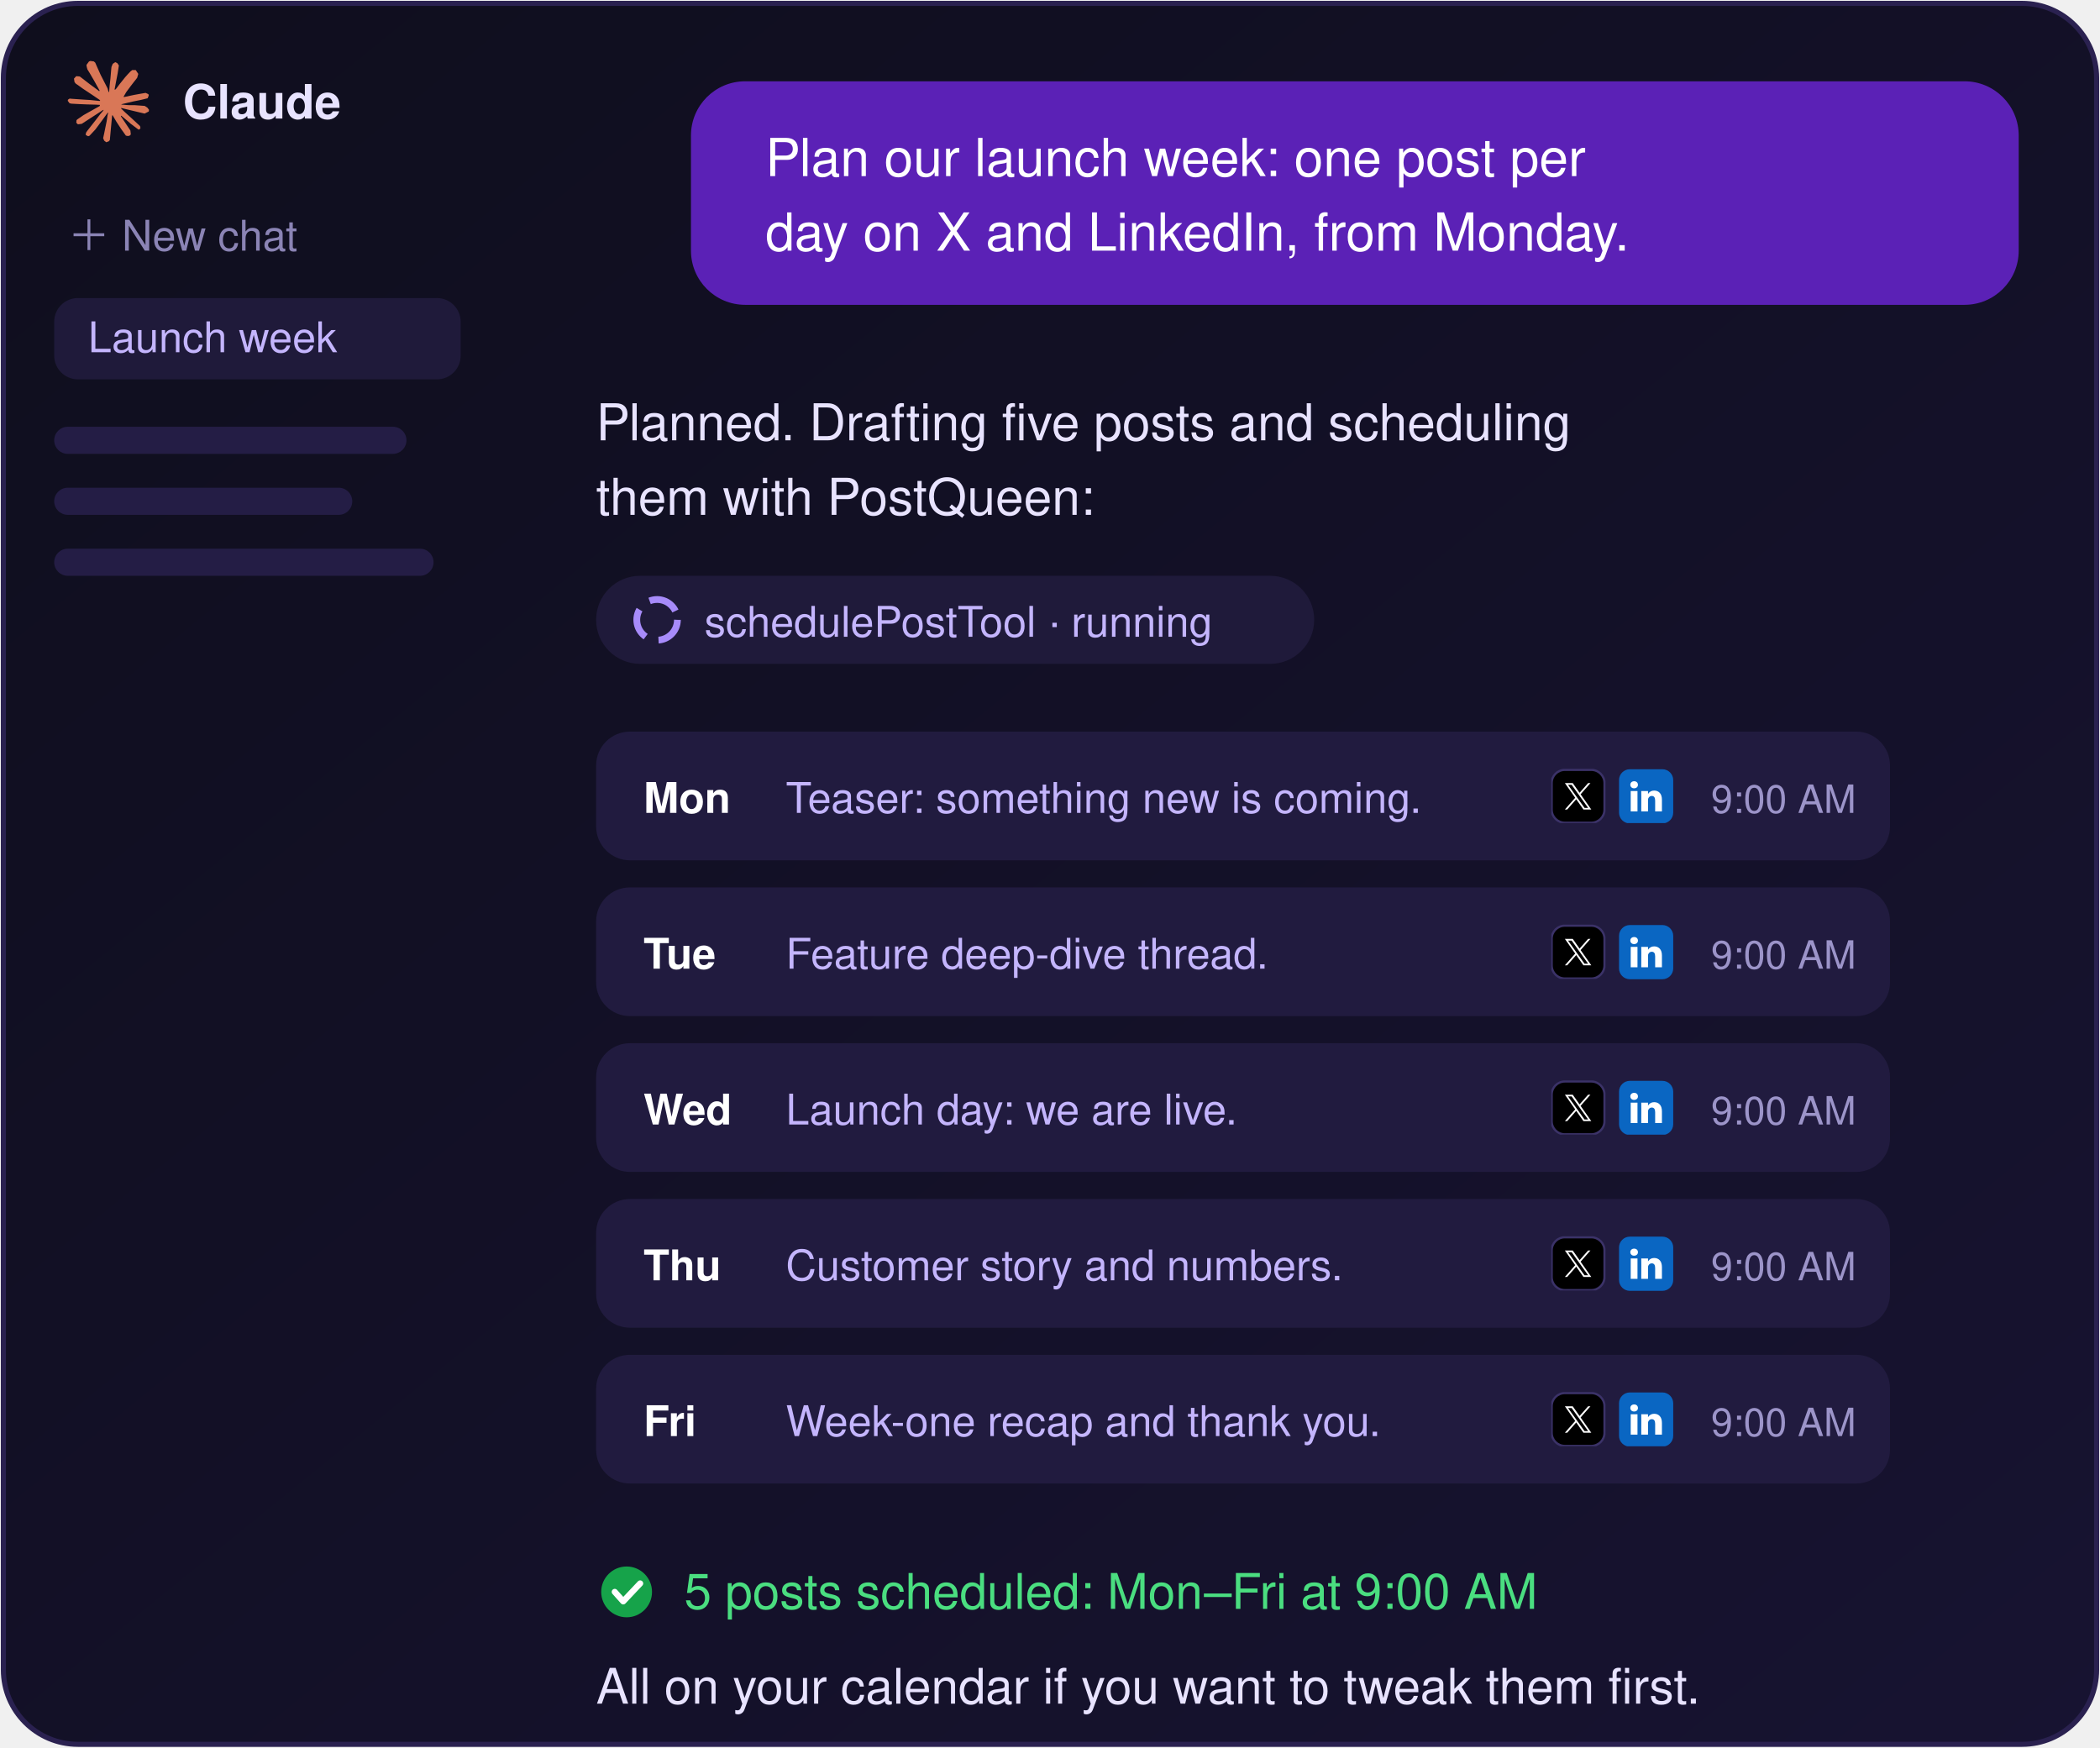
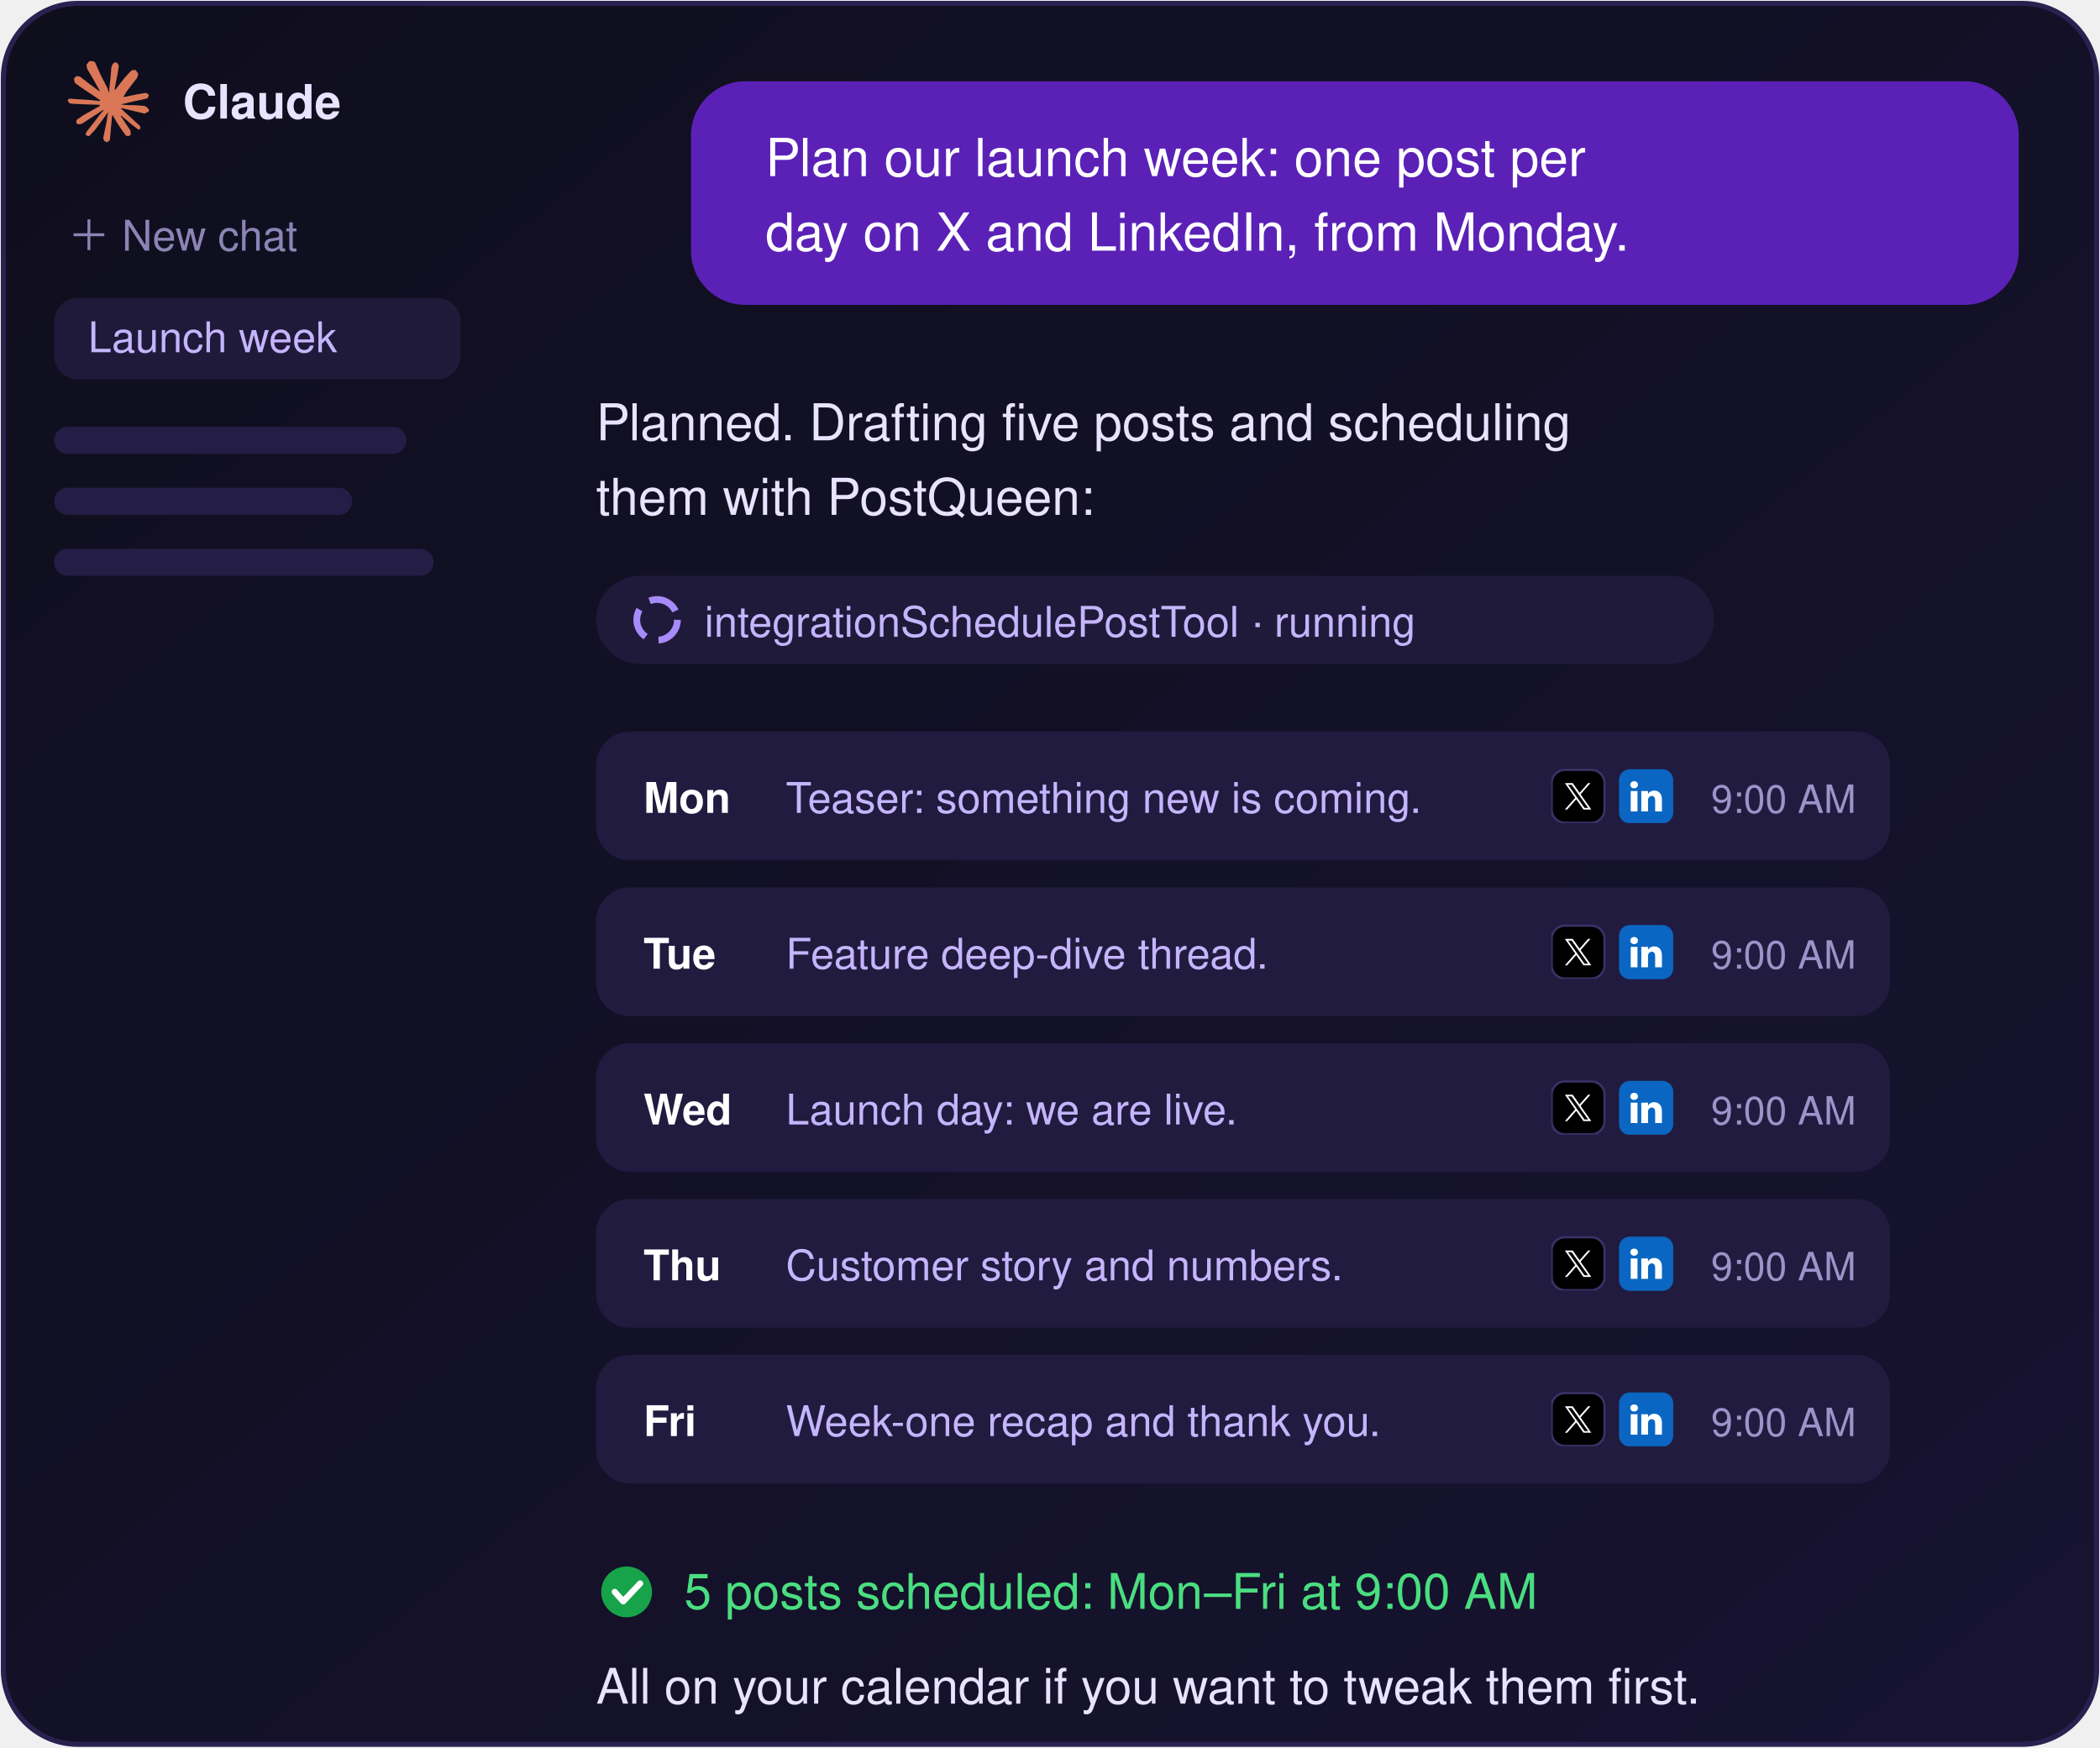
<svg xmlns="http://www.w3.org/2000/svg" width="620" height="516" viewBox="0 0 620 516" role="img" aria-label="Claude with the PostQueen connector: it plans a five-post launch week and schedules every post to X and LinkedIn.">
  <defs>
    <linearGradient id="bg" x1="0" y1="0" x2="1" y2="1">
      <stop offset="0" stop-color="#0f0e1d" />
      <stop offset="1" stop-color="#171331" />
    </linearGradient>
  </defs>
  <rect x="1" y="1" width="618" height="514" rx="22" fill="url(#bg)" stroke="#2a2150" stroke-width="1.5" />
  <svg viewBox="0 0 24 24" width="24" height="24" x="20" y="18" fill="#d97757">
    <path d="m4.714 15.956 4.717-2.647.079-.231-.079-.128h-.231l-.789-.049-2.696-.073-2.337-.097-2.265-.121-.571-.121-.534-.704.055-.352.48-.322.686.061 1.518.103 2.277.158 1.651.097 2.447.255h.389l.055-.158-.134-.097-.103-.097L6.973 9.836l-2.55-1.688-1.336-.971-.723-.492-.364-.461-.158-1.008.656-.723.88.061.225.061.892.686 1.906 1.475 2.489 1.834.364.303.146-.103.018-.073-.164-.273-1.354-2.447-1.445-2.489-.643-1.032-.17-.619c-.061-.255-.103-.467-.103-.729L6.287.134 6.7 0l.996.134.419.364.619 1.415 1.002 2.228 1.554 3.03.455.898.243.832.091.255h.158v-.146l.128-1.706.237-2.095.231-2.696.079-.759.376-.911.747-.492.583.279.48.686-.067.443-.285 1.852-.559 2.902-.364 1.943h.212l.243-.243.984-1.305 1.651-2.064.729-.82.85-.905.546-.431h1.032l.759 1.129-.34 1.166-1.062 1.348-.88 1.141-1.263 1.7-.789 1.36.073.109.188-.018 2.853-.607 1.542-.279 1.84-.316.832.389.091.395-.328.807-1.967.486-2.307.461-3.436.814-.043.03.049.061 1.548.146.662.036h1.621l3.018.225.789.522.474.638-.079.486-1.214.619-1.639-.389-3.825-.911-1.311-.328h-.182v.109l1.093 1.069 2.003 1.809 2.507 2.331.128.577-.322.455-.34-.049-2.204-1.657-.85-.747-1.925-1.621h-.128v.17l.443.65 2.344 3.521.121 1.081-.17.352-.607.212-.668-.121-1.372-1.925L14.38 17.959l-1.141-1.943-.14.079-.674 7.255-.316.37-.729.279-.607-.461-.322-.747.322-1.475.389-1.925.316-1.53.285-1.9.17-.631-.012-.043-.14.018-1.433 1.967-2.18 2.945-1.724 1.846-.413.164-.716-.37.067-.662.401-.589 2.386-3.036 1.439-1.882.929-1.087-.006-.158h-.055l-6.338 4.116-1.129.146-.486-.455.061-.747.231-.243 1.906-1.311Z" />
  </svg>
  <text x="54" y="35" font-family="'Segoe UI',Helvetica,Arial,sans-serif" font-size="14" font-weight="700" fill="#e8e3ff">Claude</text>
  <text x="20" y="74" font-family="'Segoe UI',Helvetica,Arial,sans-serif" font-size="12.5" fill="#8b84b5">＋ New chat</text>
  <rect x="16" y="88" width="120" height="24" rx="7" fill="#1f1a3a" />
  <text x="26" y="104" font-family="'Segoe UI',Helvetica,Arial,sans-serif" font-size="12.5" fill="#c4b5fd">Launch week</text>
  <rect x="16" y="126" width="104" height="8" rx="4" fill="#241d45" />
  <rect x="16" y="144" width="88" height="8" rx="4" fill="#241d45" />
  <rect x="16" y="162" width="112" height="8" rx="4" fill="#241d45" />
  <rect x="204" y="24" width="392" height="66" rx="16" fill="#5b21b6" />
  <text x="226" y="52" font-family="'Segoe UI',Helvetica,Arial,sans-serif" font-size="15.5" fill="#ffffff">Plan our launch week: one post per</text>
  <text x="226" y="74" font-family="'Segoe UI',Helvetica,Arial,sans-serif" font-size="15.5" fill="#ffffff">day on X and LinkedIn, from Monday.</text>
  <text x="176" y="130" font-family="'Segoe UI',Helvetica,Arial,sans-serif" font-size="15" fill="#e8e3ff">Planned. Drafting five posts and scheduling</text>
  <text x="176" y="152" font-family="'Segoe UI',Helvetica,Arial,sans-serif" font-size="15" fill="#e8e3ff">them with PostQueen:</text>
-   <rect x="176" y="170" width="212" height="26" rx="13" fill="#1f1a3a" />
+   <rect x="176" y="170" width="330" height="26" rx="13" fill="#1f1a3a" />
  <circle cx="194" cy="183" r="6" fill="none" stroke="#a78bfa" stroke-width="2" stroke-dasharray="9 4" />
-   <text x="208" y="188" font-family="'Segoe UI',Helvetica,Arial,sans-serif" font-size="12.5" fill="#c4b5fd">schedulePostTool · running</text>
+   <text x="208" y="188" font-family="'Segoe UI',Helvetica,Arial,sans-serif" font-size="12.5" fill="#c4b5fd">integrationSchedulePostTool · running</text>
  <rect x="176" y="216" width="382" height="38" rx="10" fill="#211b3f" />
  <text x="190" y="240" font-family="'Segoe UI',Helvetica,Arial,sans-serif" font-size="12.5" font-weight="700" fill="#ffffff">Mon</text>
  <text x="232" y="240" font-family="'Segoe UI',Helvetica,Arial,sans-serif" font-size="12.5" fill="#c4b5fd">Teaser: something new is coming.</text>
  <svg viewBox="0 0 49 49" width="16" height="16" x="458" y="227">
    <rect x="0.339" y="0.925" width="47.777" height="47.777" rx="11.944" fill="black" stroke="#3b3268" stroke-width="2" />
    <path d="M26.503 22.985L35.397 12.869H33.289L25.563 21.651L19.397 12.869H12.283L21.61 26.15L12.283 36.758H14.39L22.544 27.482L29.058 36.758H36.172L26.503 22.985ZM23.616 26.267L22.669 24.944L15.15 14.424H18.388L24.457 22.917L25.4 24.24L33.288 35.279H30.051L23.616 26.267Z" fill="white" />
  </svg>
  <svg viewBox="0 0 70 70" width="16" height="16" x="478" y="227">
    <rect x="-0.007" y="0.496" width="69.999" height="69.999" rx="14" fill="#0A66C2" />
    <path d="M14.577 20.527C14.577 19.213 15.037 18.129 15.956 17.275C16.876 16.421 18.071 15.994 19.543 15.994C20.988 15.994 22.157 16.415 23.051 17.255C23.97 18.122 24.43 19.252 24.43 20.645C24.43 21.906 23.983 22.957 23.09 23.798C22.17 24.665 20.962 25.099 19.464 25.099H19.425C17.979 25.099 16.81 24.665 15.917 23.798C15.023 22.931 14.577 21.84 14.577 20.527ZM15.089 55.014L15.089 28.685H23.839V55.014H15.089ZM28.687 55.014H37.437V40.312C37.437 39.393 37.542 38.683 37.752 38.184C38.12 37.291 38.678 36.535 39.427 35.918C40.176 35.3 41.115 34.992 42.245 34.992C45.188 34.992 46.66 36.975 46.66 40.943V55.014H55.409V39.918C55.409 36.029 54.49 33.08 52.651 31.07C50.811 29.06 48.381 28.055 45.359 28.055C41.969 28.055 39.329 29.513 37.437 32.43V32.509H37.397L37.437 32.43V28.685H28.687C28.739 29.526 28.766 32.141 28.766 36.529C28.766 40.917 28.739 47.078 28.687 55.014Z" fill="white" />
  </svg>
  <text x="548" y="240" text-anchor="end" font-family="'Segoe UI',Helvetica,Arial,sans-serif" font-size="11.5" fill="#9c94c9">9:00 AM</text>
  <rect x="176" y="262" width="382" height="38" rx="10" fill="#211b3f" />
  <text x="190" y="286" font-family="'Segoe UI',Helvetica,Arial,sans-serif" font-size="12.5" font-weight="700" fill="#ffffff">Tue</text>
  <text x="232" y="286" font-family="'Segoe UI',Helvetica,Arial,sans-serif" font-size="12.5" fill="#c4b5fd">Feature deep-dive thread.</text>
  <svg viewBox="0 0 49 49" width="16" height="16" x="458" y="273">
    <rect x="0.339" y="0.925" width="47.777" height="47.777" rx="11.944" fill="black" stroke="#3b3268" stroke-width="2" />
    <path d="M26.503 22.985L35.397 12.869H33.289L25.563 21.651L19.397 12.869H12.283L21.61 26.15L12.283 36.758H14.39L22.544 27.482L29.058 36.758H36.172L26.503 22.985ZM23.616 26.267L22.669 24.944L15.15 14.424H18.388L24.457 22.917L25.4 24.24L33.288 35.279H30.051L23.616 26.267Z" fill="white" />
  </svg>
  <svg viewBox="0 0 70 70" width="16" height="16" x="478" y="273">
    <rect x="-0.007" y="0.496" width="69.999" height="69.999" rx="14" fill="#0A66C2" />
    <path d="M14.577 20.527C14.577 19.213 15.037 18.129 15.956 17.275C16.876 16.421 18.071 15.994 19.543 15.994C20.988 15.994 22.157 16.415 23.051 17.255C23.97 18.122 24.43 19.252 24.43 20.645C24.43 21.906 23.983 22.957 23.09 23.798C22.17 24.665 20.962 25.099 19.464 25.099H19.425C17.979 25.099 16.81 24.665 15.917 23.798C15.023 22.931 14.577 21.84 14.577 20.527ZM15.089 55.014L15.089 28.685H23.839V55.014H15.089ZM28.687 55.014H37.437V40.312C37.437 39.393 37.542 38.683 37.752 38.184C38.12 37.291 38.678 36.535 39.427 35.918C40.176 35.3 41.115 34.992 42.245 34.992C45.188 34.992 46.66 36.975 46.66 40.943V55.014H55.409V39.918C55.409 36.029 54.49 33.08 52.651 31.07C50.811 29.06 48.381 28.055 45.359 28.055C41.969 28.055 39.329 29.513 37.437 32.43V32.509H37.397L37.437 32.43V28.685H28.687C28.739 29.526 28.766 32.141 28.766 36.529C28.766 40.917 28.739 47.078 28.687 55.014Z" fill="white" />
  </svg>
  <text x="548" y="286" text-anchor="end" font-family="'Segoe UI',Helvetica,Arial,sans-serif" font-size="11.5" fill="#9c94c9">9:00 AM</text>
  <rect x="176" y="308" width="382" height="38" rx="10" fill="#211b3f" />
  <text x="190" y="332" font-family="'Segoe UI',Helvetica,Arial,sans-serif" font-size="12.5" font-weight="700" fill="#ffffff">Wed</text>
  <text x="232" y="332" font-family="'Segoe UI',Helvetica,Arial,sans-serif" font-size="12.5" fill="#c4b5fd">Launch day: we are live.</text>
  <svg viewBox="0 0 49 49" width="16" height="16" x="458" y="319">
    <rect x="0.339" y="0.925" width="47.777" height="47.777" rx="11.944" fill="black" stroke="#3b3268" stroke-width="2" />
    <path d="M26.503 22.985L35.397 12.869H33.289L25.563 21.651L19.397 12.869H12.283L21.61 26.15L12.283 36.758H14.39L22.544 27.482L29.058 36.758H36.172L26.503 22.985ZM23.616 26.267L22.669 24.944L15.15 14.424H18.388L24.457 22.917L25.4 24.24L33.288 35.279H30.051L23.616 26.267Z" fill="white" />
  </svg>
  <svg viewBox="0 0 70 70" width="16" height="16" x="478" y="319">
    <rect x="-0.007" y="0.496" width="69.999" height="69.999" rx="14" fill="#0A66C2" />
    <path d="M14.577 20.527C14.577 19.213 15.037 18.129 15.956 17.275C16.876 16.421 18.071 15.994 19.543 15.994C20.988 15.994 22.157 16.415 23.051 17.255C23.97 18.122 24.43 19.252 24.43 20.645C24.43 21.906 23.983 22.957 23.09 23.798C22.17 24.665 20.962 25.099 19.464 25.099H19.425C17.979 25.099 16.81 24.665 15.917 23.798C15.023 22.931 14.577 21.84 14.577 20.527ZM15.089 55.014L15.089 28.685H23.839V55.014H15.089ZM28.687 55.014H37.437V40.312C37.437 39.393 37.542 38.683 37.752 38.184C38.12 37.291 38.678 36.535 39.427 35.918C40.176 35.3 41.115 34.992 42.245 34.992C45.188 34.992 46.66 36.975 46.66 40.943V55.014H55.409V39.918C55.409 36.029 54.49 33.08 52.651 31.07C50.811 29.06 48.381 28.055 45.359 28.055C41.969 28.055 39.329 29.513 37.437 32.43V32.509H37.397L37.437 32.43V28.685H28.687C28.739 29.526 28.766 32.141 28.766 36.529C28.766 40.917 28.739 47.078 28.687 55.014Z" fill="white" />
  </svg>
  <text x="548" y="332" text-anchor="end" font-family="'Segoe UI',Helvetica,Arial,sans-serif" font-size="11.5" fill="#9c94c9">9:00 AM</text>
  <rect x="176" y="354" width="382" height="38" rx="10" fill="#211b3f" />
  <text x="190" y="378" font-family="'Segoe UI',Helvetica,Arial,sans-serif" font-size="12.5" font-weight="700" fill="#ffffff">Thu</text>
  <text x="232" y="378" font-family="'Segoe UI',Helvetica,Arial,sans-serif" font-size="12.5" fill="#c4b5fd">Customer story and numbers.</text>
  <svg viewBox="0 0 49 49" width="16" height="16" x="458" y="365">
    <rect x="0.339" y="0.925" width="47.777" height="47.777" rx="11.944" fill="black" stroke="#3b3268" stroke-width="2" />
    <path d="M26.503 22.985L35.397 12.869H33.289L25.563 21.651L19.397 12.869H12.283L21.61 26.15L12.283 36.758H14.39L22.544 27.482L29.058 36.758H36.172L26.503 22.985ZM23.616 26.267L22.669 24.944L15.15 14.424H18.388L24.457 22.917L25.4 24.24L33.288 35.279H30.051L23.616 26.267Z" fill="white" />
  </svg>
  <svg viewBox="0 0 70 70" width="16" height="16" x="478" y="365">
    <rect x="-0.007" y="0.496" width="69.999" height="69.999" rx="14" fill="#0A66C2" />
    <path d="M14.577 20.527C14.577 19.213 15.037 18.129 15.956 17.275C16.876 16.421 18.071 15.994 19.543 15.994C20.988 15.994 22.157 16.415 23.051 17.255C23.97 18.122 24.43 19.252 24.43 20.645C24.43 21.906 23.983 22.957 23.09 23.798C22.17 24.665 20.962 25.099 19.464 25.099H19.425C17.979 25.099 16.81 24.665 15.917 23.798C15.023 22.931 14.577 21.84 14.577 20.527ZM15.089 55.014L15.089 28.685H23.839V55.014H15.089ZM28.687 55.014H37.437V40.312C37.437 39.393 37.542 38.683 37.752 38.184C38.12 37.291 38.678 36.535 39.427 35.918C40.176 35.3 41.115 34.992 42.245 34.992C45.188 34.992 46.66 36.975 46.66 40.943V55.014H55.409V39.918C55.409 36.029 54.49 33.08 52.651 31.07C50.811 29.06 48.381 28.055 45.359 28.055C41.969 28.055 39.329 29.513 37.437 32.43V32.509H37.397L37.437 32.43V28.685H28.687C28.739 29.526 28.766 32.141 28.766 36.529C28.766 40.917 28.739 47.078 28.687 55.014Z" fill="white" />
  </svg>
  <text x="548" y="378" text-anchor="end" font-family="'Segoe UI',Helvetica,Arial,sans-serif" font-size="11.5" fill="#9c94c9">9:00 AM</text>
  <rect x="176" y="400" width="382" height="38" rx="10" fill="#211b3f" />
  <text x="190" y="424" font-family="'Segoe UI',Helvetica,Arial,sans-serif" font-size="12.5" font-weight="700" fill="#ffffff">Fri</text>
  <text x="232" y="424" font-family="'Segoe UI',Helvetica,Arial,sans-serif" font-size="12.5" fill="#c4b5fd">Week-one recap and thank you.</text>
  <svg viewBox="0 0 49 49" width="16" height="16" x="458" y="411">
    <rect x="0.339" y="0.925" width="47.777" height="47.777" rx="11.944" fill="black" stroke="#3b3268" stroke-width="2" />
    <path d="M26.503 22.985L35.397 12.869H33.289L25.563 21.651L19.397 12.869H12.283L21.61 26.15L12.283 36.758H14.39L22.544 27.482L29.058 36.758H36.172L26.503 22.985ZM23.616 26.267L22.669 24.944L15.15 14.424H18.388L24.457 22.917L25.4 24.24L33.288 35.279H30.051L23.616 26.267Z" fill="white" />
  </svg>
  <svg viewBox="0 0 70 70" width="16" height="16" x="478" y="411">
    <rect x="-0.007" y="0.496" width="69.999" height="69.999" rx="14" fill="#0A66C2" />
    <path d="M14.577 20.527C14.577 19.213 15.037 18.129 15.956 17.275C16.876 16.421 18.071 15.994 19.543 15.994C20.988 15.994 22.157 16.415 23.051 17.255C23.97 18.122 24.43 19.252 24.43 20.645C24.43 21.906 23.983 22.957 23.09 23.798C22.17 24.665 20.962 25.099 19.464 25.099H19.425C17.979 25.099 16.81 24.665 15.917 23.798C15.023 22.931 14.577 21.84 14.577 20.527ZM15.089 55.014L15.089 28.685H23.839V55.014H15.089ZM28.687 55.014H37.437V40.312C37.437 39.393 37.542 38.683 37.752 38.184C38.12 37.291 38.678 36.535 39.427 35.918C40.176 35.3 41.115 34.992 42.245 34.992C45.188 34.992 46.66 36.975 46.66 40.943V55.014H55.409V39.918C55.409 36.029 54.49 33.08 52.651 31.07C50.811 29.06 48.381 28.055 45.359 28.055C41.969 28.055 39.329 29.513 37.437 32.43V32.509H37.397L37.437 32.43V28.685H28.687C28.739 29.526 28.766 32.141 28.766 36.529C28.766 40.917 28.739 47.078 28.687 55.014Z" fill="white" />
  </svg>
  <text x="548" y="424" text-anchor="end" font-family="'Segoe UI',Helvetica,Arial,sans-serif" font-size="11.5" fill="#9c94c9">9:00 AM</text>
  <circle cx="185" cy="470" r="7.5" fill="#16a34a" />
  <path d="M181.5 470 L184 472.8 L189 467.5" fill="none" stroke="#ffffff" stroke-width="1.8" stroke-linecap="round" stroke-linejoin="round" />
  <text x="202" y="475" font-family="'Segoe UI',Helvetica,Arial,sans-serif" font-size="14.5" fill="#4ade80">5 posts scheduled: Mon–Fri at 9:00 AM</text>
  <text x="176" y="503" font-family="'Segoe UI',Helvetica,Arial,sans-serif" font-size="14.5" fill="#e8e3ff">All on your calendar if you want to tweak them first.</text>
</svg>
